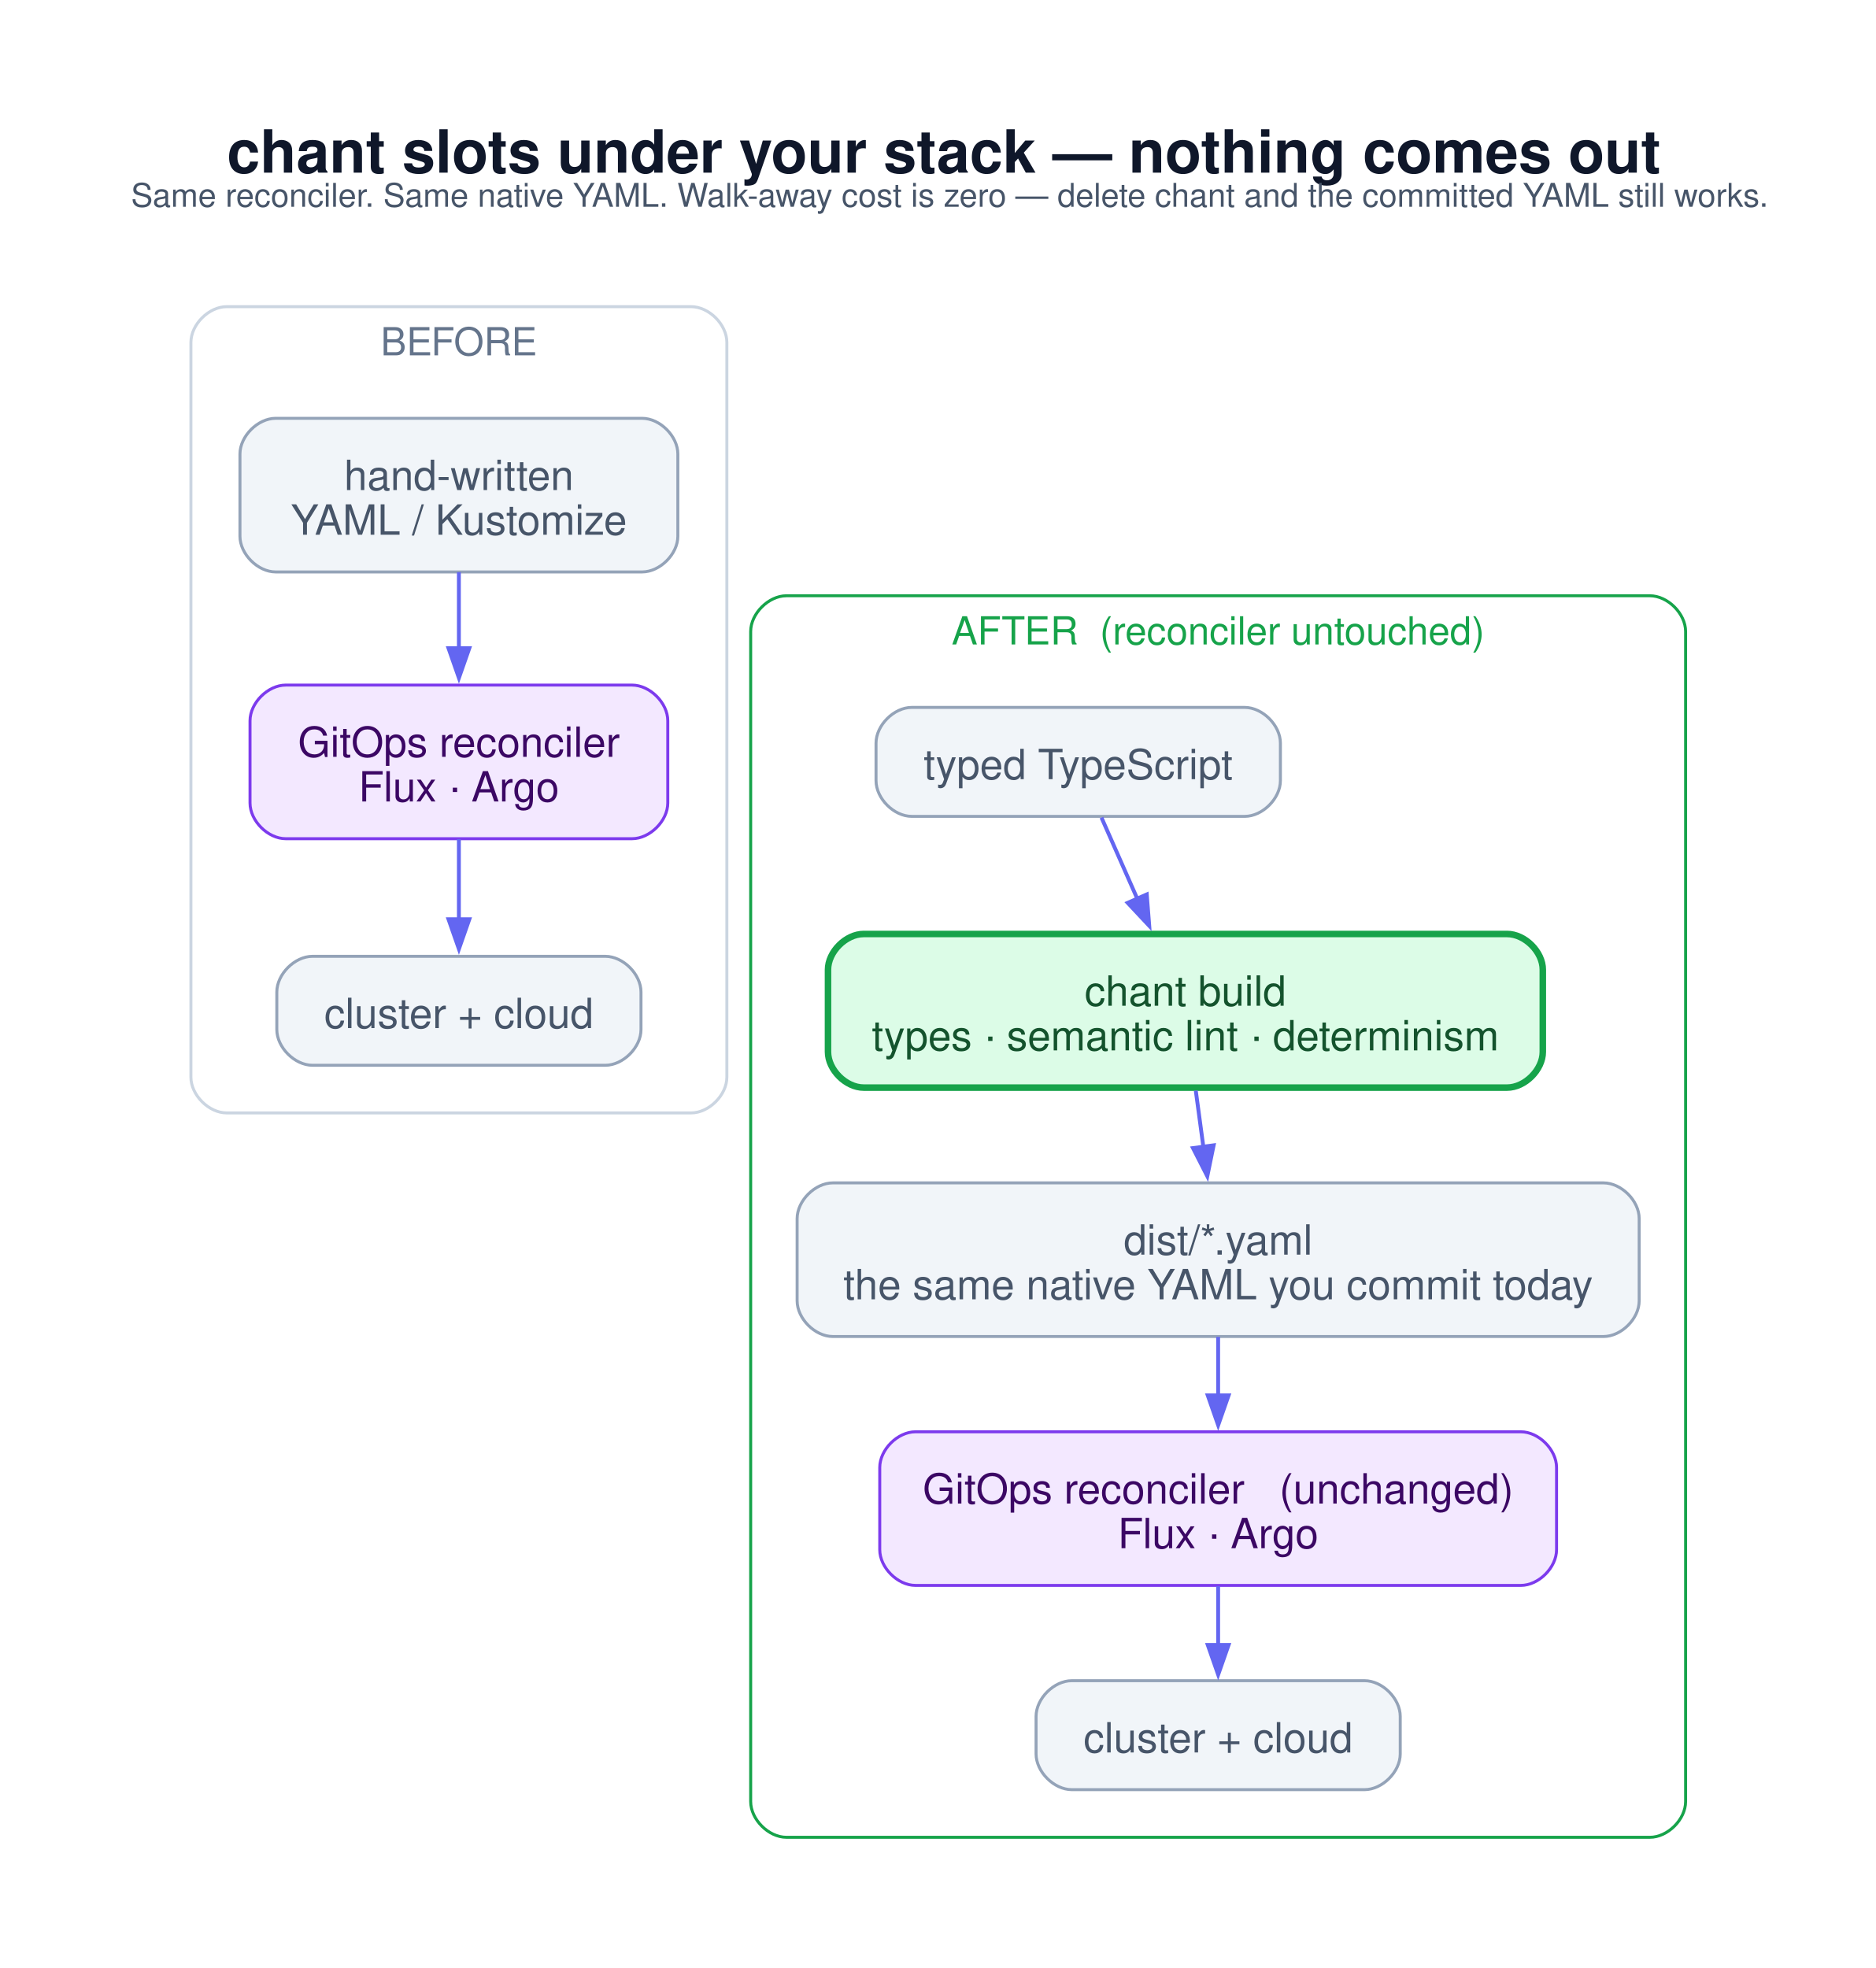
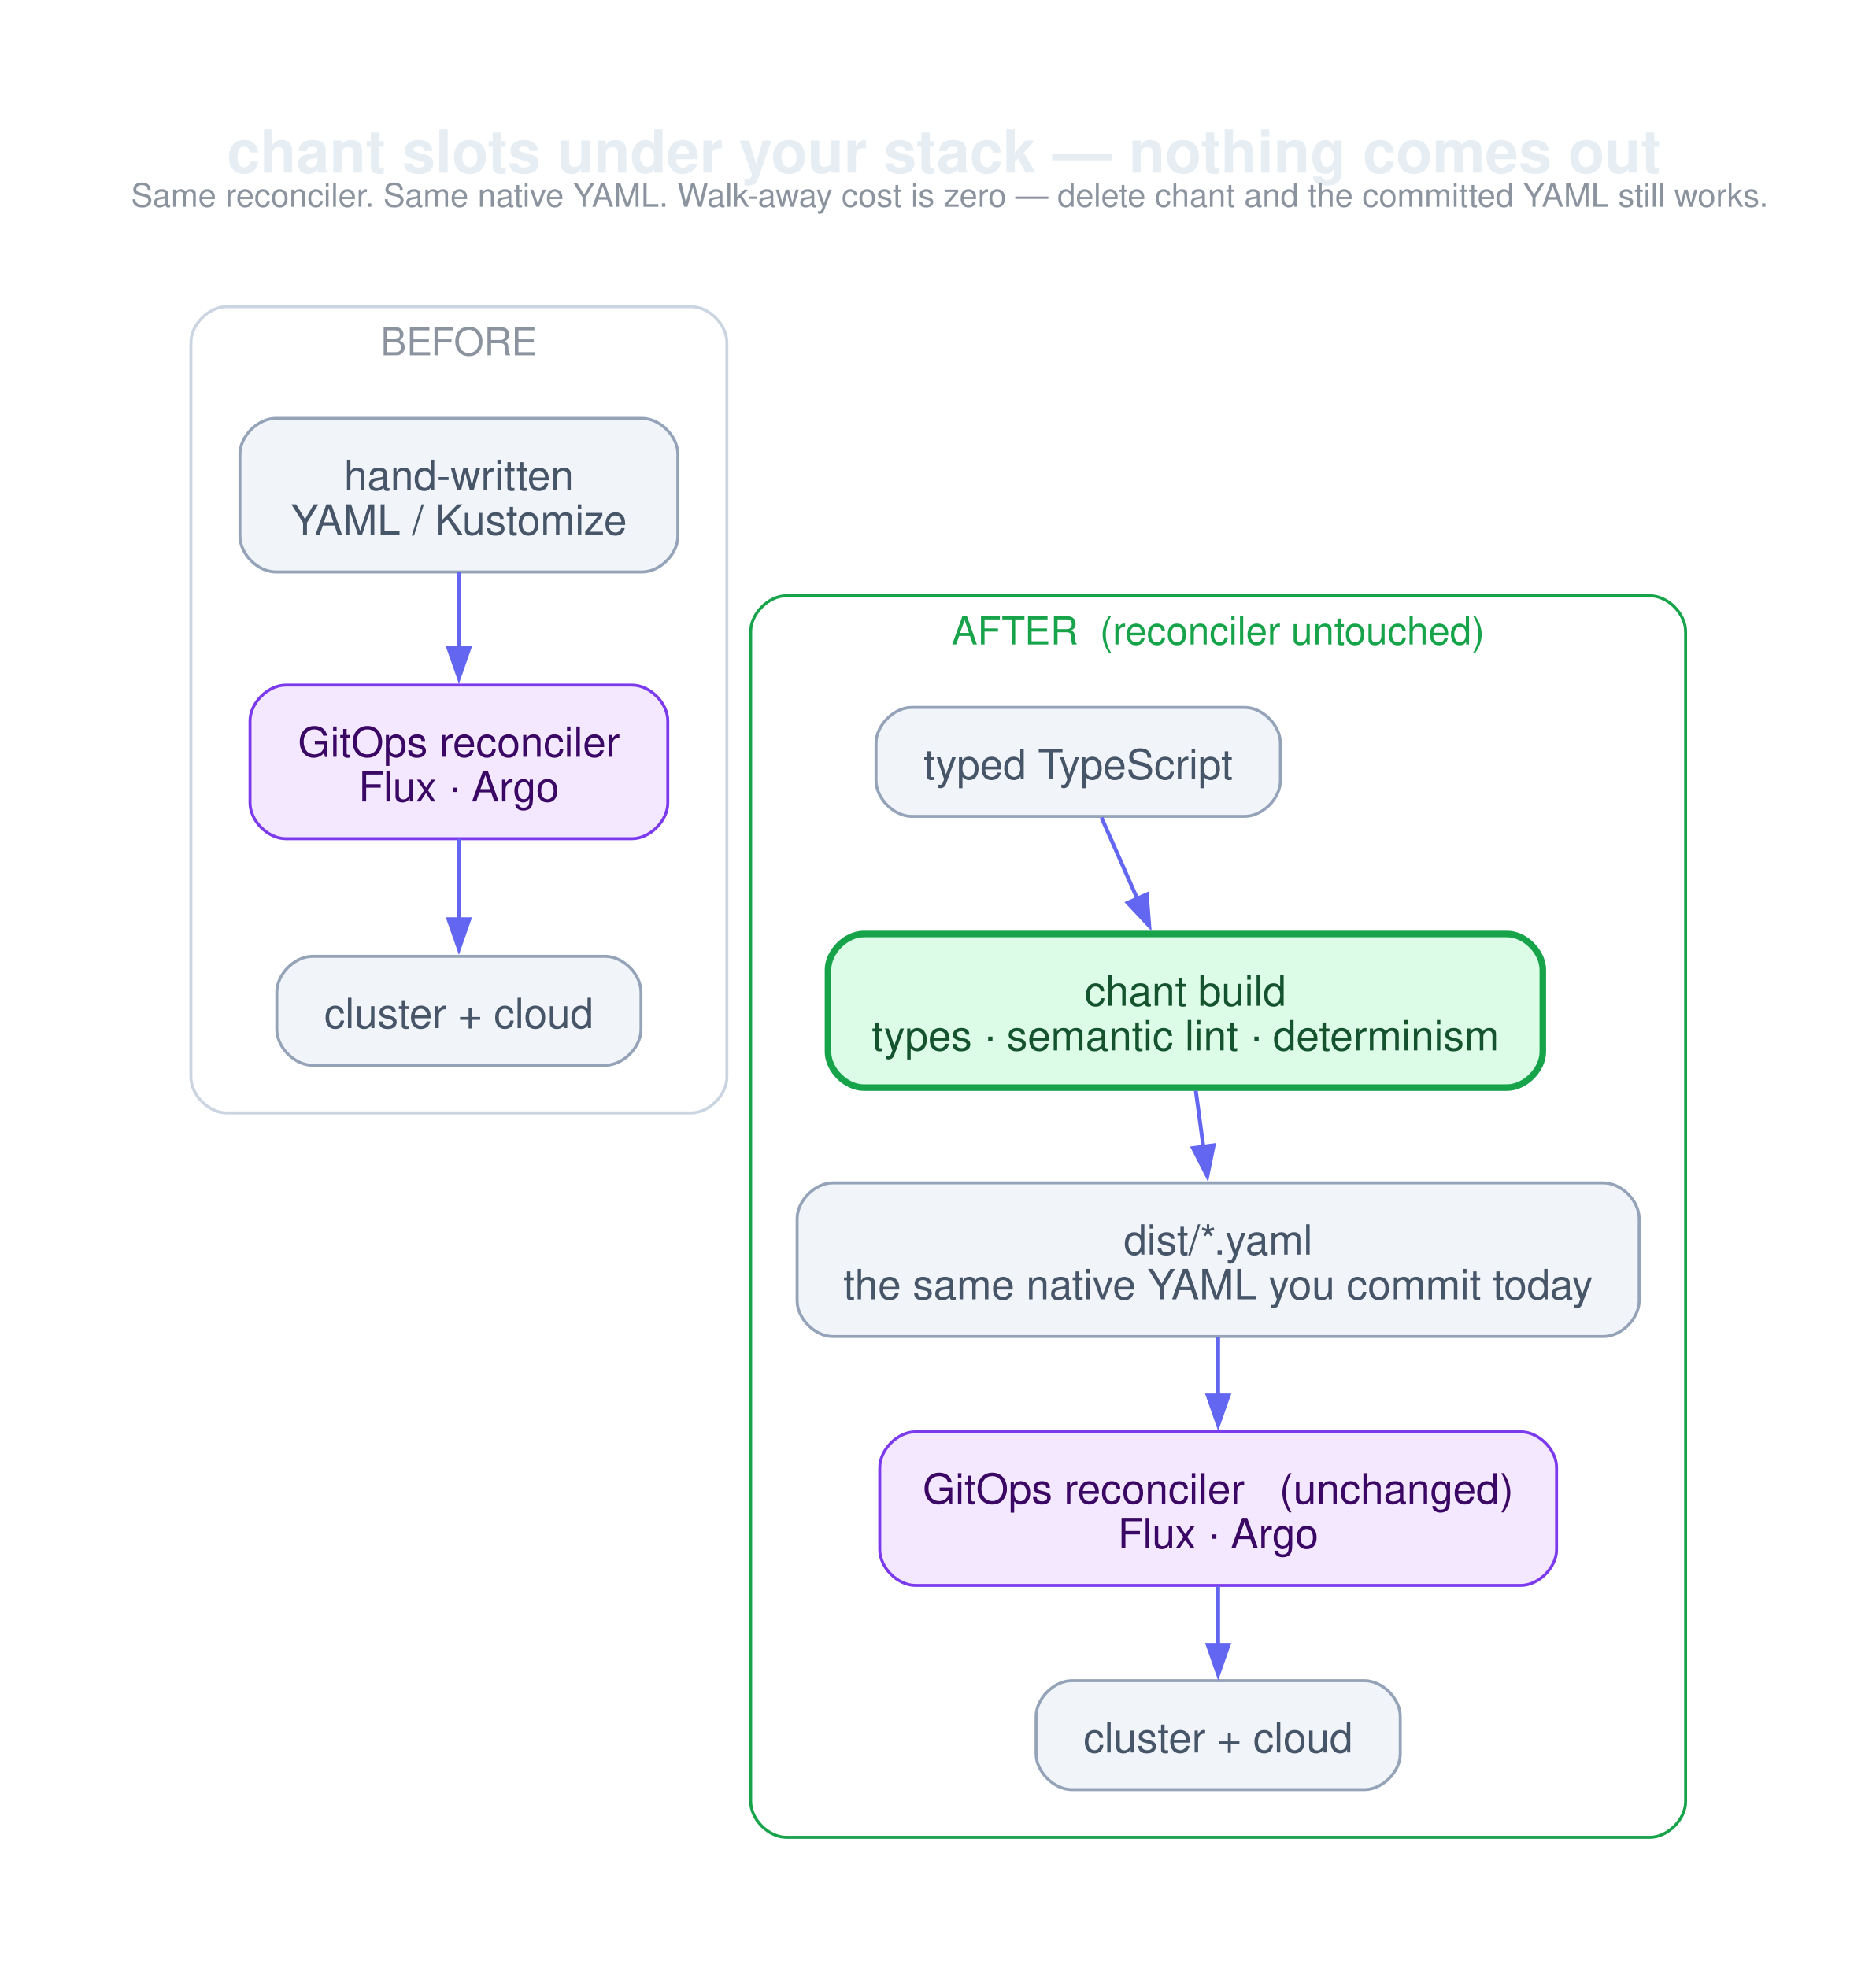
<svg xmlns="http://www.w3.org/2000/svg" width="630pt" height="661pt" viewBox="0.00 0.00 630.00 661.00">
  <g id="graph0" class="graph" transform="scale(1 1) rotate(0) translate(36 625.1)">
-     <text xml:space="preserve" text-anchor="start" x="40.25" y="-567.1" font-family="Helvetica,Arial,sans-serif" font-weight="bold" font-size="20.00" fill="#0f172a">chant slots under your stack — nothing comes out</text>
-     <text xml:space="preserve" text-anchor="start" x="8" y="-555.65" font-family="Helvetica,Arial,sans-serif" font-size="11.00" fill="#475569">Same reconciler. Same native YAML. Walk-away cost is zero — delete chant and the committed YAML still works.</text>
-     <text xml:space="preserve" text-anchor="start" x="276.5" y="-536.1" font-family="Helvetica,Arial,sans-serif" font-size="20.00" fill="#0f172a"> </text>
+     <text xml:space="preserve" text-anchor="start" x="40.25" y="-567.1" font-family="Helvetica,Arial,sans-serif" font-weight="bold" font-size="20.00" fill="#e6edf3">chant slots under your stack — nothing comes out</text>
+     <text xml:space="preserve" text-anchor="start" x="8" y="-555.65" font-family="Helvetica,Arial,sans-serif" font-size="11.00" fill="#8b949e">Same reconciler. Same native YAML. Walk-away cost is zero — delete chant and the committed YAML still works.</text>
+     <text xml:space="preserve" text-anchor="start" x="276.5" y="-536.1" font-family="Helvetica,Arial,sans-serif" font-size="20.00" fill="#e6edf3"> </text>
    <g id="clust1" class="cluster">
      <path fill="none" stroke="#cbd5e1" d="M40.12,-251.3C40.12,-251.3 196.12,-251.3 196.12,-251.3 202.12,-251.3 208.12,-257.3 208.12,-263.3 208.12,-263.3 208.12,-510.1 208.12,-510.1 208.12,-516.1 202.12,-522.1 196.12,-522.1 196.12,-522.1 40.12,-522.1 40.12,-522.1 34.12,-522.1 28.12,-516.1 28.12,-510.1 28.12,-510.1 28.12,-263.3 28.12,-263.3 28.12,-257.3 34.12,-251.3 40.12,-251.3" />
-       <text xml:space="preserve" text-anchor="middle" x="118.12" y="-505.75" font-family="Helvetica,Arial,sans-serif" font-size="13.00" fill="#64748b">BEFORE</text>
+       <text xml:space="preserve" text-anchor="middle" x="118.12" y="-505.75" font-family="Helvetica,Arial,sans-serif" font-size="13.00" fill="#8b949e">BEFORE</text>
    </g>
    <g id="clust2" class="cluster">
      <path fill="none" stroke="#16a34a" d="M228.12,-8C228.12,-8 518.12,-8 518.12,-8 524.12,-8 530.12,-14 530.12,-20 530.12,-20 530.12,-413 530.12,-413 530.12,-419 524.12,-425 518.12,-425 518.12,-425 228.12,-425 228.12,-425 222.12,-425 216.12,-419 216.12,-413 216.12,-413 216.12,-20 216.12,-20 216.12,-14 222.12,-8 228.12,-8" />
      <text xml:space="preserve" text-anchor="middle" x="373.12" y="-408.65" font-family="Helvetica,Arial,sans-serif" font-size="13.00" fill="#16a34a">AFTER  (reconciler untouched)</text>
    </g>
    <g id="node1" class="node">
      <path fill="#f1f5f9" stroke="#94a3b8" d="M179.66,-484.6C179.66,-484.6 56.59,-484.6 56.59,-484.6 50.59,-484.6 44.59,-478.6 44.59,-472.6 44.59,-472.6 44.59,-445 44.59,-445 44.59,-439 50.59,-433 56.59,-433 56.59,-433 179.66,-433 179.66,-433 185.66,-433 191.66,-439 191.66,-445 191.66,-445 191.66,-472.6 191.66,-472.6 191.66,-478.6 185.66,-484.6 179.66,-484.6" />
      <text xml:space="preserve" text-anchor="middle" x="118.12" y="-460.5" font-family="Helvetica,Arial,sans-serif" font-size="14.00" fill="#475569">hand-written</text>
      <text xml:space="preserve" text-anchor="middle" x="118.12" y="-445.5" font-family="Helvetica,Arial,sans-serif" font-size="14.00" fill="#475569">YAML / Kustomize</text>
    </g>
    <g id="node2" class="node">
      <path fill="#f3e8ff" stroke="#7c3aed" d="M176.28,-395C176.28,-395 59.97,-395 59.97,-395 53.97,-395 47.97,-389 47.97,-383 47.97,-383 47.97,-355.4 47.97,-355.4 47.97,-349.4 53.97,-343.4 59.97,-343.4 59.97,-343.4 176.28,-343.4 176.28,-343.4 182.28,-343.4 188.28,-349.4 188.28,-355.4 188.28,-355.4 188.28,-383 188.28,-383 188.28,-389 182.28,-395 176.28,-395" />
      <text xml:space="preserve" text-anchor="middle" x="118.12" y="-370.9" font-family="Helvetica,Arial,sans-serif" font-size="14.00" fill="#3b0764">GitOps reconciler</text>
      <text xml:space="preserve" text-anchor="middle" x="118.12" y="-355.9" font-family="Helvetica,Arial,sans-serif" font-size="14.00" fill="#3b0764">Flux · Argo</text>
    </g>
    <g id="edge1" class="edge">
      <path fill="none" stroke="#6366f1" stroke-width="1.3" d="M118.12,-432.93C118.12,-424.96 118.12,-415.94 118.12,-407.29" />
      <polygon fill="#6366f1" stroke="#6366f1" stroke-width="1.3" points="121.63,-407.4 118.13,-397.4 114.63,-407.4 121.63,-407.4" />
    </g>
    <g id="node4" class="node">
      <path fill="#f1f5f9" stroke="#94a3b8" d="M382.03,-387.5C382.03,-387.5 270.22,-387.5 270.22,-387.5 264.22,-387.5 258.22,-381.5 258.22,-375.5 258.22,-375.5 258.22,-362.9 258.22,-362.9 258.22,-356.9 264.22,-350.9 270.22,-350.9 270.22,-350.9 382.03,-350.9 382.03,-350.9 388.03,-350.9 394.03,-356.9 394.03,-362.9 394.03,-362.9 394.03,-375.5 394.03,-375.5 394.03,-381.5 388.03,-387.5 382.03,-387.5" />
      <text xml:space="preserve" text-anchor="middle" x="326.12" y="-363.4" font-family="Helvetica,Arial,sans-serif" font-size="14.00" fill="#475569">typed TypeScript</text>
    </g>
    <g id="node3" class="node">
      <path fill="#f1f5f9" stroke="#94a3b8" d="M167.28,-303.9C167.28,-303.9 68.97,-303.9 68.97,-303.9 62.97,-303.9 56.97,-297.9 56.97,-291.9 56.97,-291.9 56.97,-279.3 56.97,-279.3 56.97,-273.3 62.97,-267.3 68.97,-267.3 68.97,-267.3 167.28,-267.3 167.28,-267.3 173.28,-267.3 179.28,-273.3 179.28,-279.3 179.28,-279.3 179.28,-291.9 179.28,-291.9 179.28,-297.9 173.28,-303.9 167.28,-303.9" />
      <text xml:space="preserve" text-anchor="middle" x="118.12" y="-279.8" font-family="Helvetica,Arial,sans-serif" font-size="14.00" fill="#475569">cluster + cloud</text>
    </g>
    <g id="edge2" class="edge">
      <path fill="none" stroke="#6366f1" stroke-width="1.3" d="M118.12,-343.27C118.12,-334.74 118.12,-325.1 118.12,-316.23" />
      <polygon fill="#6366f1" stroke="#6366f1" stroke-width="1.3" points="121.63,-316.36 118.13,-306.36 114.63,-316.36 121.63,-316.36" />
    </g>
    <g id="node5" class="node">
      <path fill="#dcfce7" stroke="#16a34a" stroke-width="2.2" d="M470.16,-311.4C470.16,-311.4 254.09,-311.4 254.09,-311.4 248.09,-311.4 242.09,-305.4 242.09,-299.4 242.09,-299.4 242.09,-271.8 242.09,-271.8 242.09,-265.8 248.09,-259.8 254.09,-259.8 254.09,-259.8 470.16,-259.8 470.16,-259.8 476.16,-259.8 482.16,-265.8 482.16,-271.8 482.16,-271.8 482.16,-299.4 482.16,-299.4 482.16,-305.4 476.16,-311.4 470.16,-311.4" />
      <text xml:space="preserve" text-anchor="middle" x="362.12" y="-287.3" font-family="Helvetica,Arial,sans-serif" font-size="14.00" fill="#14532d">chant build</text>
      <text xml:space="preserve" text-anchor="middle" x="362.12" y="-272.3" font-family="Helvetica,Arial,sans-serif" font-size="14.00" fill="#14532d">types · semantic lint · determinism</text>
    </g>
    <g id="edge3" class="edge">
      <path fill="none" stroke="#6366f1" stroke-width="1.3" d="M333.94,-350.49C337.47,-342.48 341.79,-332.68 345.98,-323.2" />
      <polygon fill="#6366f1" stroke="#6366f1" stroke-width="1.3" points="349.15,-324.69 349.98,-314.13 342.74,-321.86 349.15,-324.69" />
    </g>
    <g id="node6" class="node">
      <path fill="#f1f5f9" stroke="#94a3b8" d="M502.53,-227.8C502.53,-227.8 243.72,-227.8 243.72,-227.8 237.72,-227.8 231.72,-221.8 231.72,-215.8 231.72,-215.8 231.72,-188.2 231.72,-188.2 231.72,-182.2 237.72,-176.2 243.72,-176.2 243.72,-176.2 502.53,-176.2 502.53,-176.2 508.53,-176.2 514.53,-182.2 514.53,-188.2 514.53,-188.2 514.53,-215.8 514.53,-215.8 514.53,-221.8 508.53,-227.8 502.53,-227.8" />
      <text xml:space="preserve" text-anchor="middle" x="373.12" y="-203.7" font-family="Helvetica,Arial,sans-serif" font-size="14.00" fill="#475569">dist/*.yaml</text>
      <text xml:space="preserve" text-anchor="middle" x="373.12" y="-188.7" font-family="Helvetica,Arial,sans-serif" font-size="14.00" fill="#475569">the same native YAML you commit today</text>
    </g>
    <g id="edge4" class="edge">
      <path fill="none" stroke="#6366f1" stroke-width="1.3" d="M365.61,-258.78C366.43,-252.65 367.33,-246 368.21,-239.5" />
      <polygon fill="#6366f1" stroke="#6366f1" stroke-width="1.3" points="371.61,-240.42 369.48,-230.04 364.67,-239.49 371.61,-240.42" />
    </g>
    <g id="node7" class="node">
      <path fill="#f3e8ff" stroke="#7c3aed" d="M474.78,-144.2C474.78,-144.2 271.47,-144.2 271.47,-144.2 265.47,-144.2 259.47,-138.2 259.47,-132.2 259.47,-132.2 259.47,-104.6 259.47,-104.6 259.47,-98.6 265.47,-92.6 271.47,-92.6 271.47,-92.6 474.78,-92.6 474.78,-92.6 480.78,-92.6 486.78,-98.6 486.78,-104.6 486.78,-104.6 486.78,-132.2 486.78,-132.2 486.78,-138.2 480.78,-144.2 474.78,-144.2" />
      <text xml:space="preserve" text-anchor="middle" x="373.12" y="-120.1" font-family="Helvetica,Arial,sans-serif" font-size="14.00" fill="#3b0764">GitOps reconciler   (unchanged)</text>
      <text xml:space="preserve" text-anchor="middle" x="373.12" y="-105.1" font-family="Helvetica,Arial,sans-serif" font-size="14.00" fill="#3b0764">Flux · Argo</text>
    </g>
    <g id="edge5" class="edge">
      <path fill="none" stroke="#6366f1" stroke-width="1.3" d="M373.12,-176.07C373.12,-169.81 373.12,-162.94 373.12,-156.23" />
      <polygon fill="#6366f1" stroke="#6366f1" stroke-width="1.3" points="376.63,-156.42 373.13,-146.42 369.63,-156.42 376.63,-156.42" />
    </g>
    <g id="node8" class="node">
      <path fill="#f1f5f9" stroke="#94a3b8" d="M422.28,-60.6C422.28,-60.6 323.97,-60.6 323.97,-60.6 317.97,-60.6 311.97,-54.6 311.97,-48.6 311.97,-48.6 311.97,-36 311.97,-36 311.97,-30 317.97,-24 323.97,-24 323.97,-24 422.28,-24 422.28,-24 428.28,-24 434.28,-30 434.28,-36 434.28,-36 434.28,-48.6 434.28,-48.6 434.28,-54.6 428.28,-60.6 422.28,-60.6" />
      <text xml:space="preserve" text-anchor="middle" x="373.12" y="-36.5" font-family="Helvetica,Arial,sans-serif" font-size="14.00" fill="#475569">cluster + cloud</text>
    </g>
    <g id="edge6" class="edge">
      <path fill="none" stroke="#6366f1" stroke-width="1.3" d="M373.12,-92.31C373.12,-85.97 373.12,-79.1 373.12,-72.57" />
      <polygon fill="#6366f1" stroke="#6366f1" stroke-width="1.3" points="376.63,-72.62 373.13,-62.62 369.63,-72.62 376.63,-72.62" />
    </g>
  </g>
</svg>
